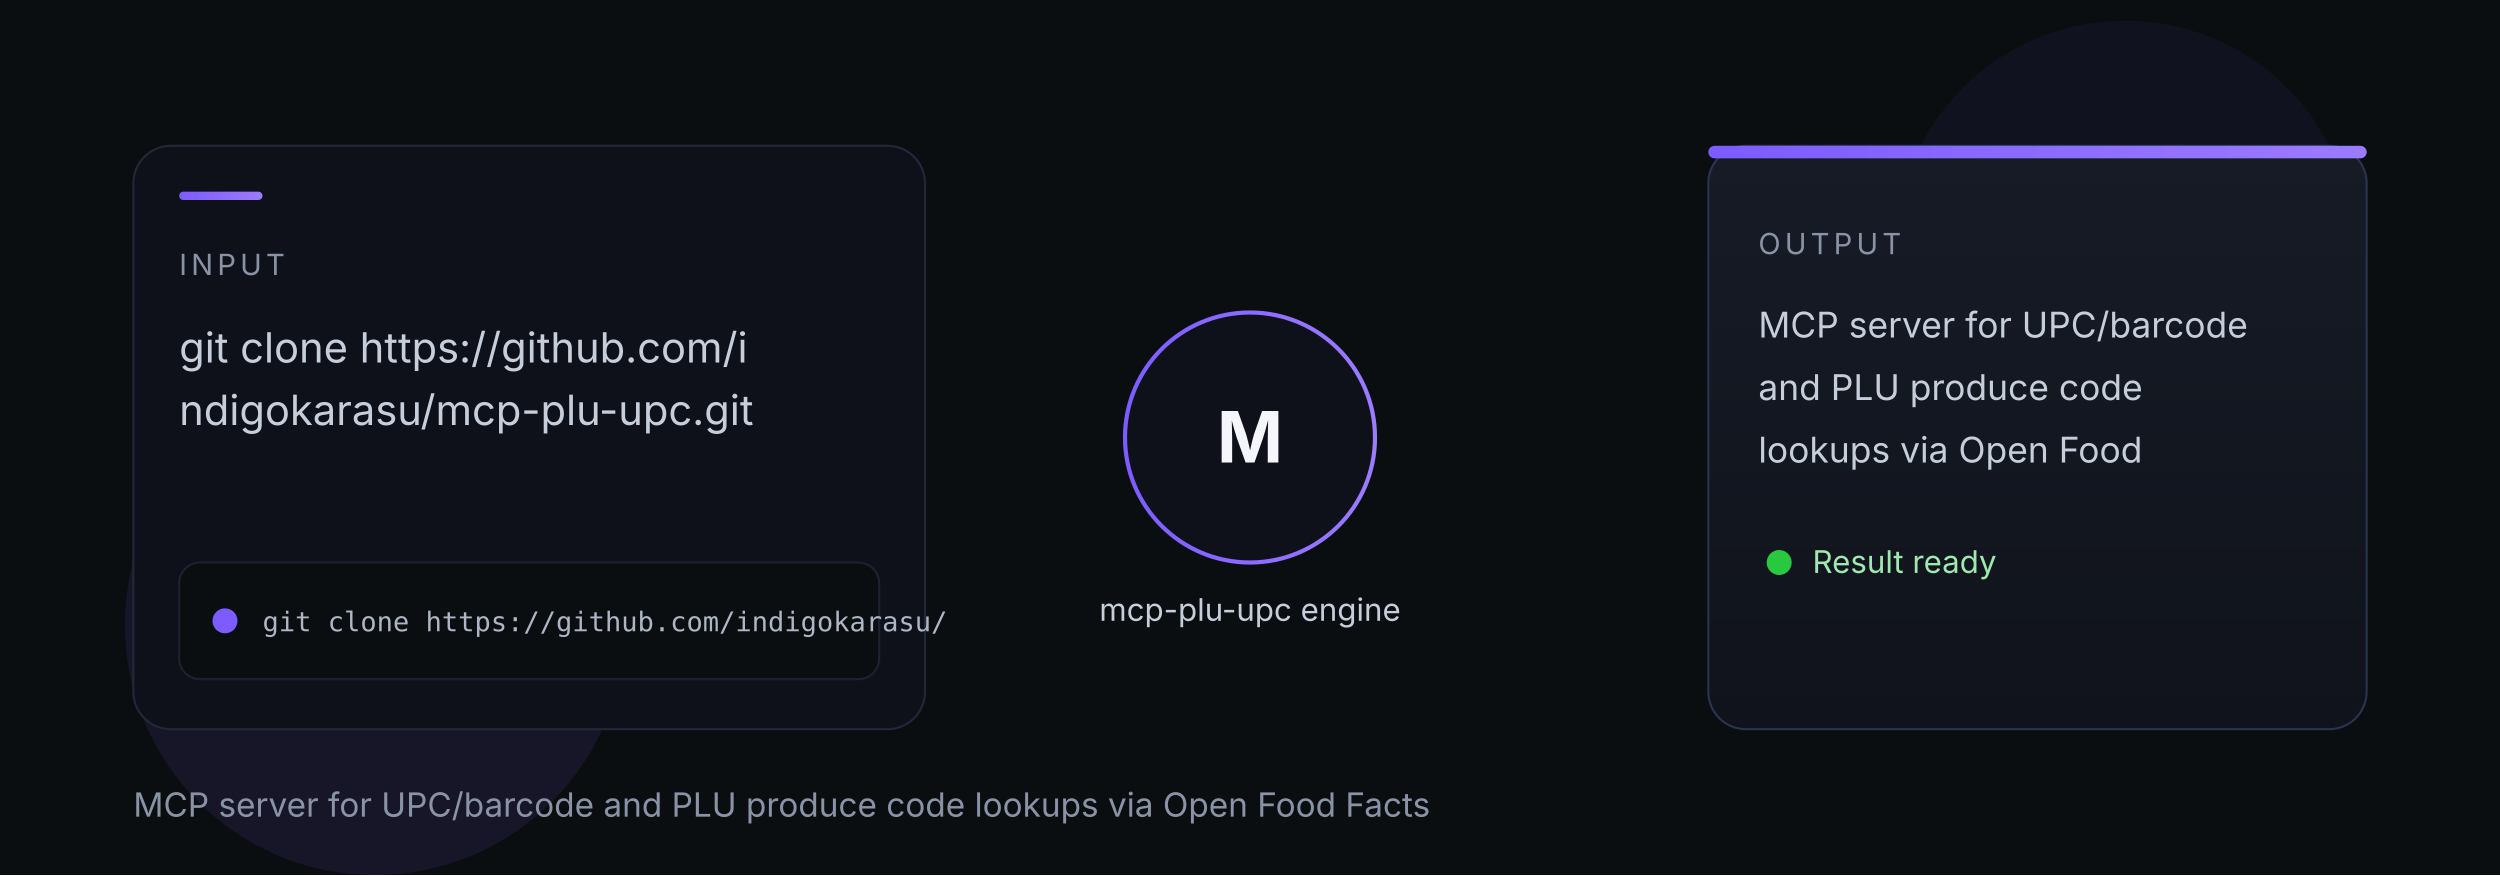
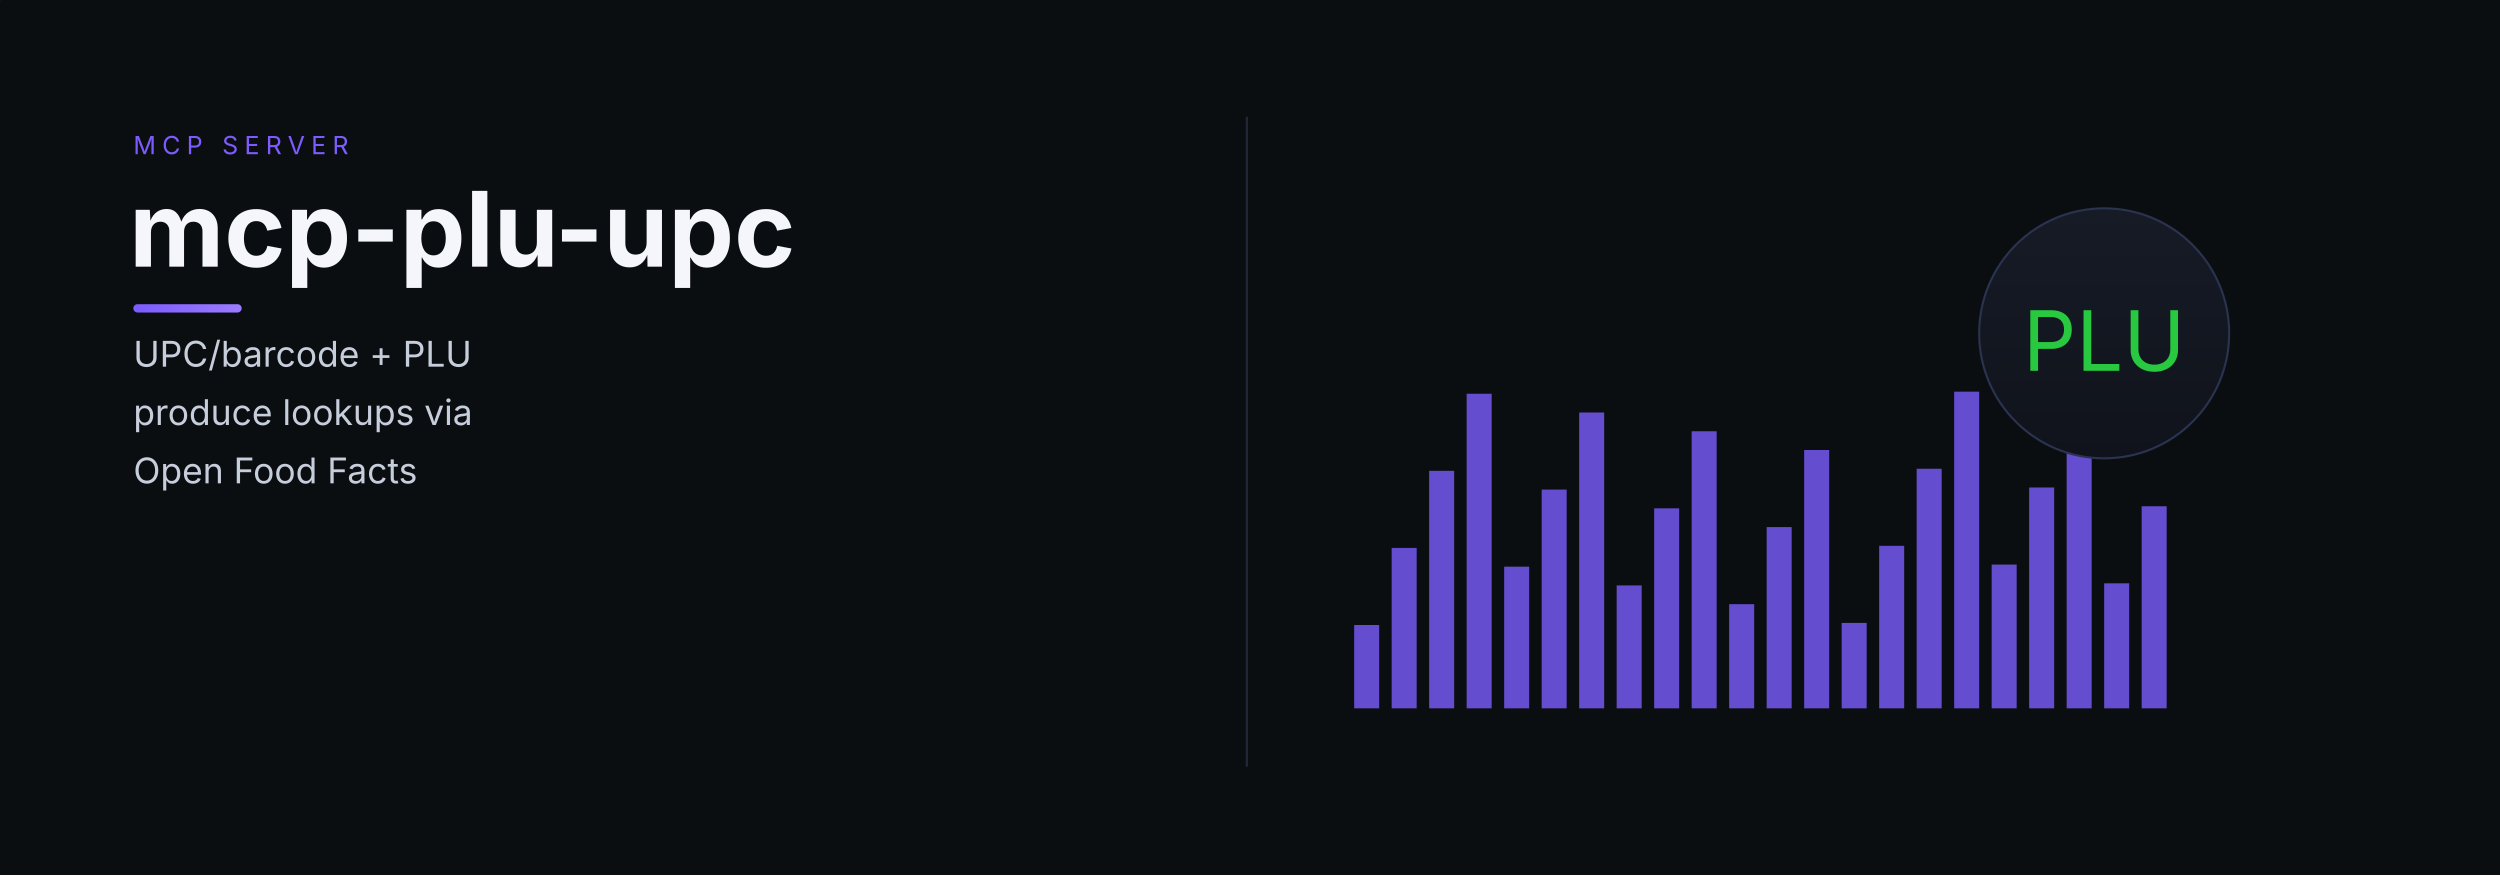
<svg xmlns="http://www.w3.org/2000/svg" width="1200" height="420" viewBox="0 0 1200 420" role="img" aria-labelledby="title desc">
  <defs>
-     <radialGradient id="glow" cx="0.32" cy="0.42" r="0.75" gradientUnits="userSpaceOnUse">
+     <radialGradient id="bg" cx="0.32" cy="0.42" r="0.95" gradientUnits="userSpaceOnUse">
      <stop offset="0" stop-color="#15101F" />
      <stop offset="0.55" stop-color="#0C0F16" />
      <stop offset="1" stop-color="#0B0E11" />
    </radialGradient>
-     <linearGradient id="accent" x1="0" y1="0" x2="1" y2="0">
+     <linearGradient id="acc" x1="0" y1="0" x2="1" y2="0">
      <stop offset="0" stop-color="#7C5CFF" />
      <stop offset="1" stop-color="#9B7BFF" />
    </linearGradient>
-     <linearGradient id="card" x1="0" y1="0" x2="0" y2="1">
+     <linearGradient id="panel" x1="0" y1="0" x2="0" y2="1">
      <stop offset="0" stop-color="#161B26" />
      <stop offset="1" stop-color="#10131B" />
    </linearGradient>
  </defs>
-   <rect width="1200" height="420" fill="url(#glow)" />
-   <circle cx="180" cy="300" r="120" fill="#7C5CFF" opacity="0.10" />
-   <circle cx="1020" cy="120" r="110" fill="#7C5CFF" opacity="0.06" />
-   <g transform="translate(64 70)">
-     <rect x="0" y="0" width="380" height="280" rx="18" fill="#0E111A" stroke="#222838" />
-     <rect x="22" y="22" width="40" height="4" rx="2" fill="url(#accent)" />
-     <text x="22" y="62" font-family="-apple-system, BlinkMacSystemFont, Segoe UI, sans-serif" font-size="14" letter-spacing="2" fill="#8A93A6">INPUT</text>
-     <text x="22" y="104" font-family="-apple-system, BlinkMacSystemFont, Segoe UI, sans-serif" font-size="20" fill="#C7CEDB">git clone https://github.com/i</text>
-     <text x="22" y="134" font-family="-apple-system, BlinkMacSystemFont, Segoe UI, sans-serif" font-size="20" fill="#C7CEDB">ndigokarasu/mcp-plu-upc.git</text>
-     <g transform="translate(22 200)">
-       <rect width="336" height="56" rx="10" fill="#0B0E11" stroke="#1C2230" />
-       <circle cx="22" cy="28" r="6" fill="#7C5CFF" />
-       <text x="40" y="33" font-family="ui-monospace, SFMono-Regular, Menlo, monospace" font-size="13" fill="#AEB6C6">git clone https://github.com/indigokarasu/</text>
-     </g>
-   </g>
-   <g transform="translate(540 150)">
-     <circle cx="60" cy="60" r="60" fill="#0E111A" stroke="url(#accent)" stroke-width="2" />
-     <text x="60" y="72" text-anchor="middle" font-family="-apple-system, BlinkMacSystemFont, Segoe UI, sans-serif" font-size="34" font-weight="700" fill="#F4F6FB">M</text>
-     <text x="60" y="148" text-anchor="middle" font-family="-apple-system, BlinkMacSystemFont, Segoe UI, sans-serif" font-size="15" fill="#C7CEDB">mcp-plu-upc engine</text>
-   </g>
-   <g transform="translate(820 70)">
-     <rect x="0" y="0" width="316" height="280" rx="18" fill="url(#card)" stroke="#2A3350" />
-     <rect x="0" y="0" width="316" height="6" rx="3" fill="url(#accent)" />
-     <text x="24" y="52" font-family="-apple-system, BlinkMacSystemFont, Segoe UI, sans-serif" font-size="14" letter-spacing="2" fill="#8A93A6">OUTPUT</text>
-     <text x="24" y="92" font-family="-apple-system, BlinkMacSystemFont, Segoe UI, sans-serif" font-size="17" fill="#C7CEDB">MCP server for UPC/barcode</text>
-     <text x="24" y="122" font-family="-apple-system, BlinkMacSystemFont, Segoe UI, sans-serif" font-size="17" fill="#C7CEDB">and PLU produce code</text>
-     <text x="24" y="152" font-family="-apple-system, BlinkMacSystemFont, Segoe UI, sans-serif" font-size="17" fill="#C7CEDB">lookups via Open Food</text>
-     <circle cx="34" cy="200" r="6" fill="#28C840" />
-     <text x="50" y="205" font-family="-apple-system, BlinkMacSystemFont, Segoe UI, sans-serif" font-size="15" fill="#9FE9B0">Result ready</text>
-   </g>
-   <text x="64" y="392" font-family="-apple-system, BlinkMacSystemFont, Segoe UI, sans-serif" font-size="16" fill="#8A93A6">MCP server for UPC/barcode and PLU produce code lookups via Open Food Facts</text>
+   <rect width="1200" height="420" fill="url(#bg)" />
+   <rect x="598" y="56" width="1" height="312" fill="#222838" />
+   <text x="64" y="74" font-family="-apple-system,BlinkMacSystemFont,Segoe UI,sans-serif" font-size="12" letter-spacing="3" fill="#7C5CFF">MCP SERVER</text>
+   <text x="62" y="128" font-family="-apple-system,BlinkMacSystemFont,Segoe UI,sans-serif" font-size="50" font-weight="700" fill="#F4F6FB">mcp-plu-upc</text>
+   <rect x="64" y="146" width="52" height="4" rx="2" fill="url(#acc)" />
+   <text x="64" y="176" font-family="-apple-system,BlinkMacSystemFont,Segoe UI,sans-serif" font-size="17" fill="#C7CEDB">UPC/barcode + PLU</text>
+   <text x="64" y="204" font-family="-apple-system,BlinkMacSystemFont,Segoe UI,sans-serif" font-size="17" fill="#C7CEDB">produce lookups via</text>
+   <text x="64" y="232" font-family="-apple-system,BlinkMacSystemFont,Segoe UI,sans-serif" font-size="17" fill="#C7CEDB">Open Food Facts</text>
+   <rect x="650" y="300" width="12" height="40" fill="#7C5CFF" opacity="0.8" />
+   <rect x="668" y="263" width="12" height="77" fill="#7C5CFF" opacity="0.8" />
+   <rect x="686" y="226" width="12" height="114" fill="#7C5CFF" opacity="0.8" />
+   <rect x="704" y="189" width="12" height="151" fill="#7C5CFF" opacity="0.8" />
+   <rect x="722" y="272" width="12" height="68" fill="#7C5CFF" opacity="0.8" />
+   <rect x="740" y="235" width="12" height="105" fill="#7C5CFF" opacity="0.8" />
+   <rect x="758" y="198" width="12" height="142" fill="#7C5CFF" opacity="0.8" />
+   <rect x="776" y="281" width="12" height="59" fill="#7C5CFF" opacity="0.8" />
+   <rect x="794" y="244" width="12" height="96" fill="#7C5CFF" opacity="0.8" />
+   <rect x="812" y="207" width="12" height="133" fill="#7C5CFF" opacity="0.8" />
+   <rect x="830" y="290" width="12" height="50" fill="#7C5CFF" opacity="0.8" />
+   <rect x="848" y="253" width="12" height="87" fill="#7C5CFF" opacity="0.8" />
+   <rect x="866" y="216" width="12" height="124" fill="#7C5CFF" opacity="0.8" />
+   <rect x="884" y="299" width="12" height="41" fill="#7C5CFF" opacity="0.8" />
+   <rect x="902" y="262" width="12" height="78" fill="#7C5CFF" opacity="0.8" />
+   <rect x="920" y="225" width="12" height="115" fill="#7C5CFF" opacity="0.8" />
+   <rect x="938" y="188" width="12" height="152" fill="#7C5CFF" opacity="0.8" />
+   <rect x="956" y="271" width="12" height="69" fill="#7C5CFF" opacity="0.8" />
+   <rect x="974" y="234" width="12" height="106" fill="#7C5CFF" opacity="0.8" />
+   <rect x="992" y="197" width="12" height="143" fill="#7C5CFF" opacity="0.8" />
+   <rect x="1010" y="280" width="12" height="60" fill="#7C5CFF" opacity="0.8" />
+   <rect x="1028" y="243" width="12" height="97" fill="#7C5CFF" opacity="0.8" />
+   <circle cx="1010" cy="160" r="60" fill="url(#panel)" stroke="#2A3350" />
+   <text x="1010" y="178" text-anchor="middle" font-family="-apple-system,BlinkMacSystemFont,Segoe UI,sans-serif" font-size="40" fill="#28C840">PLU</text>
</svg>
